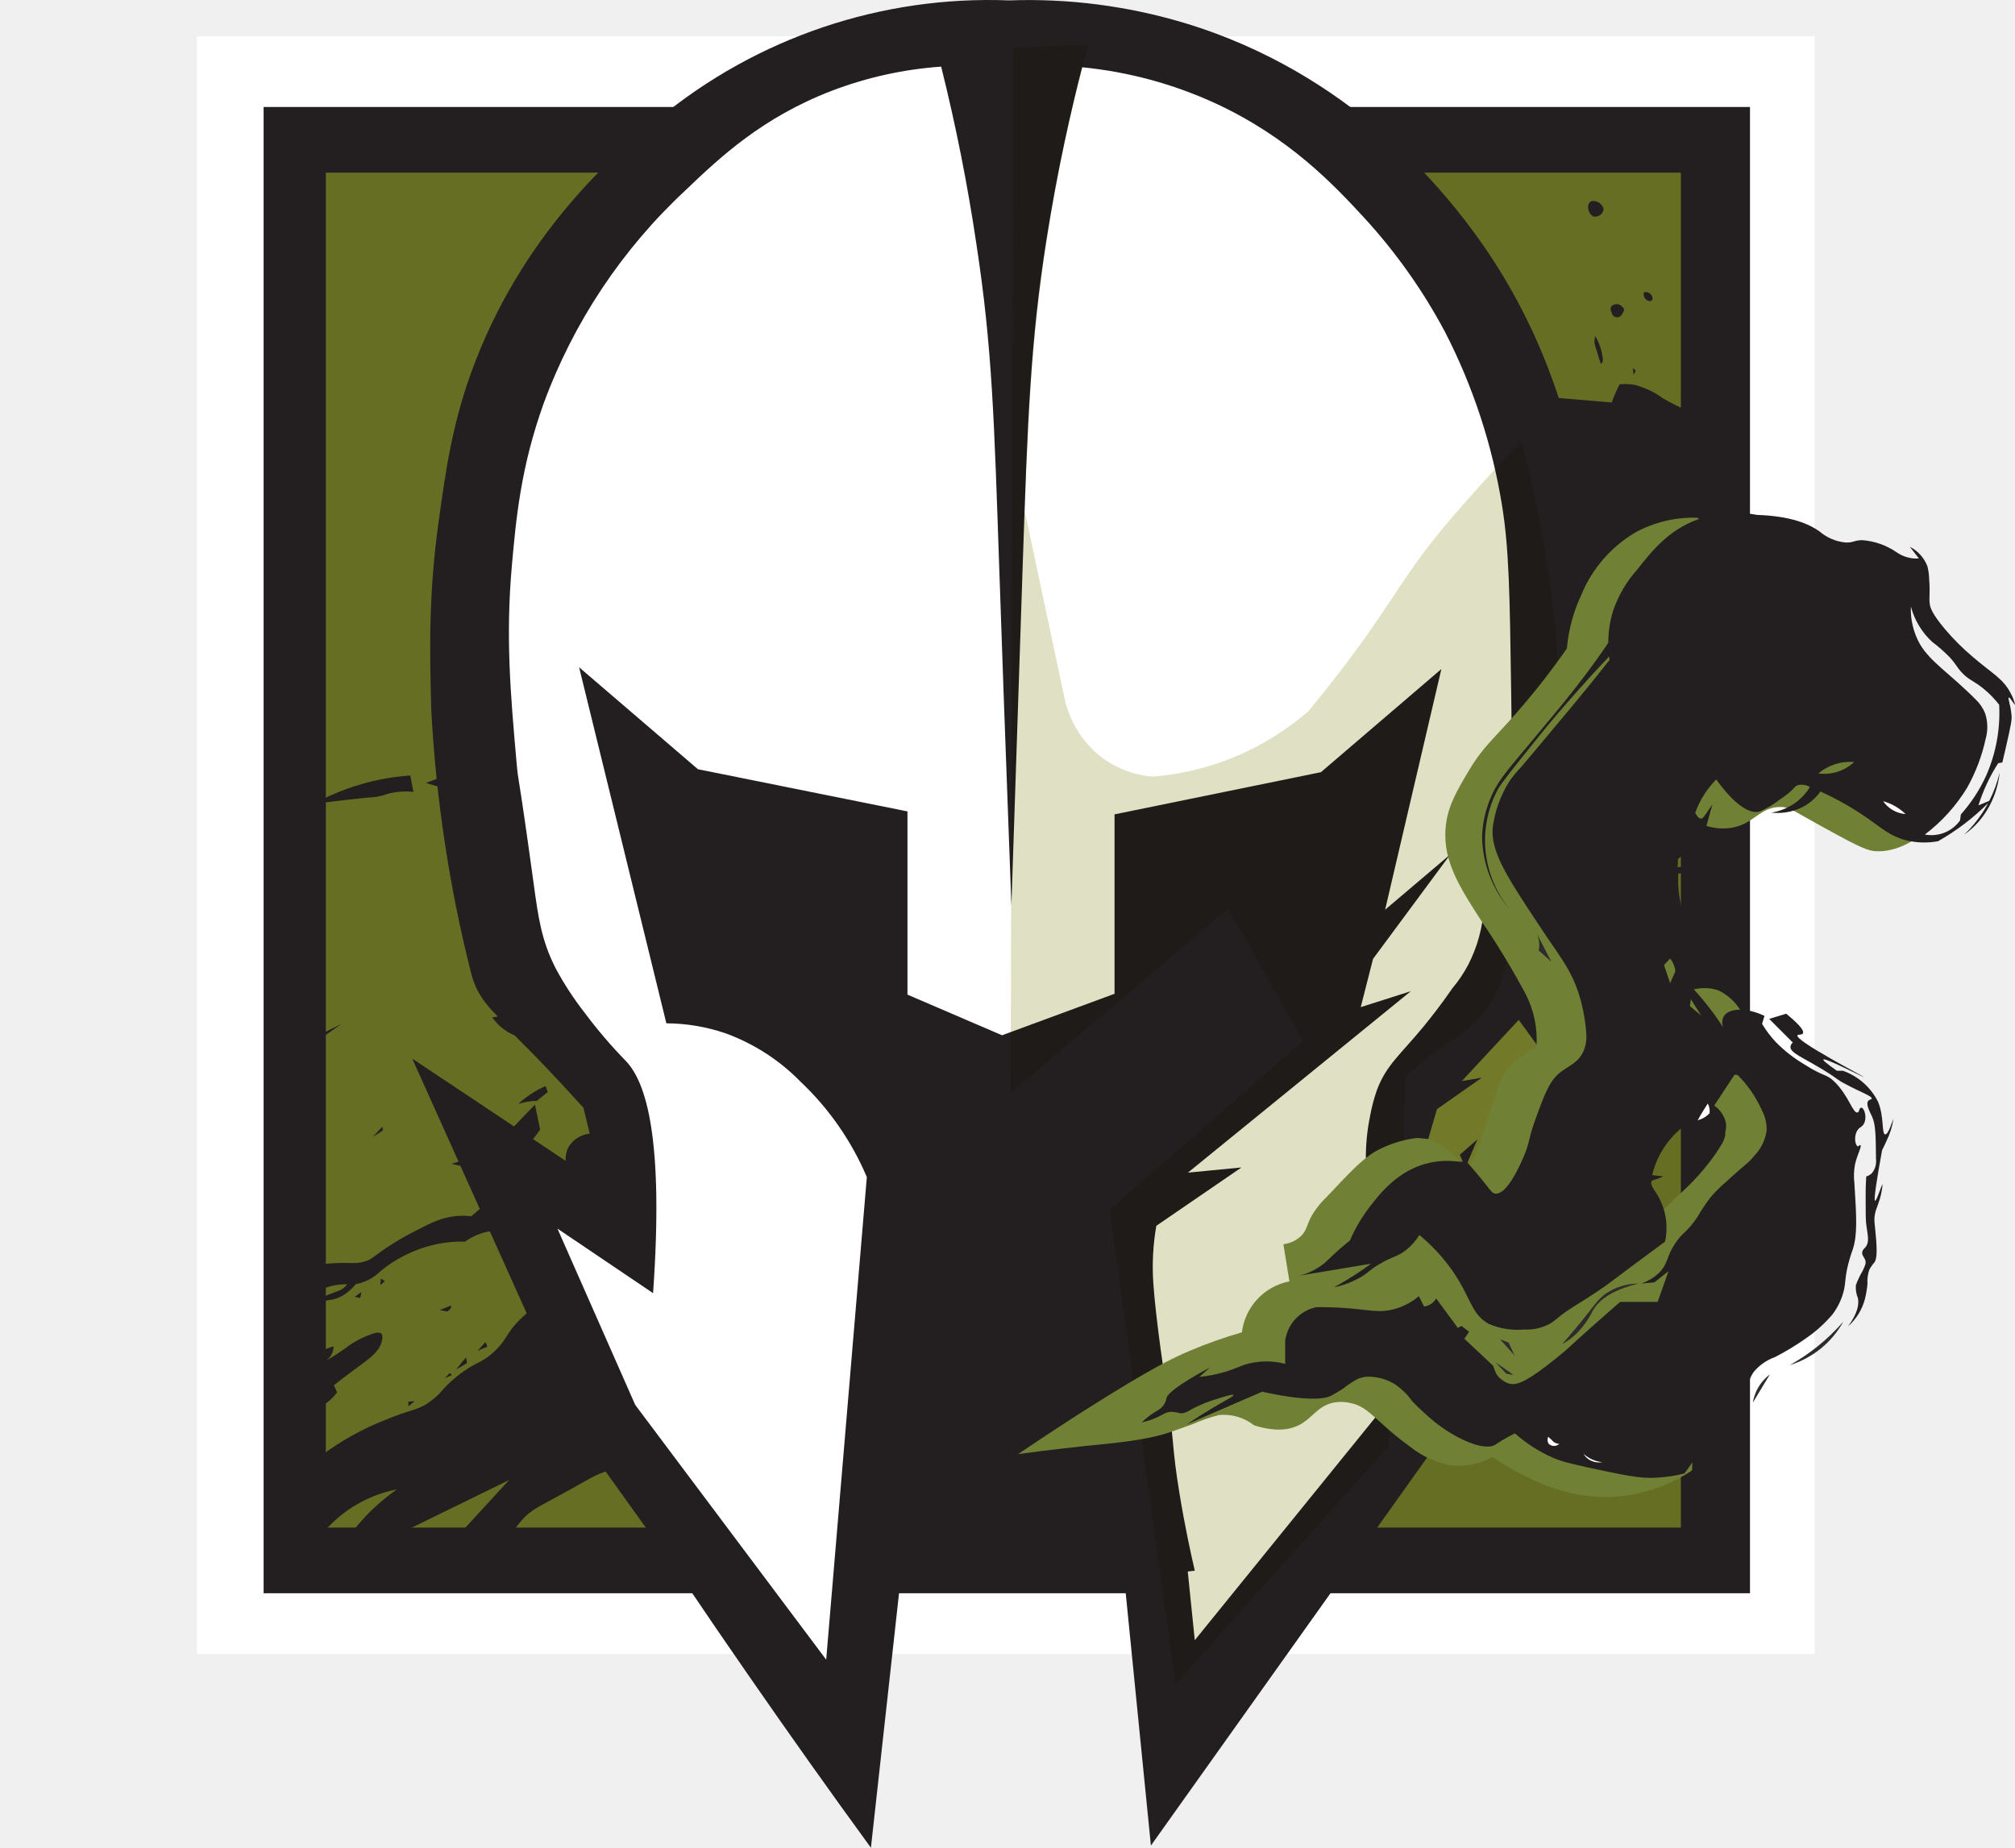
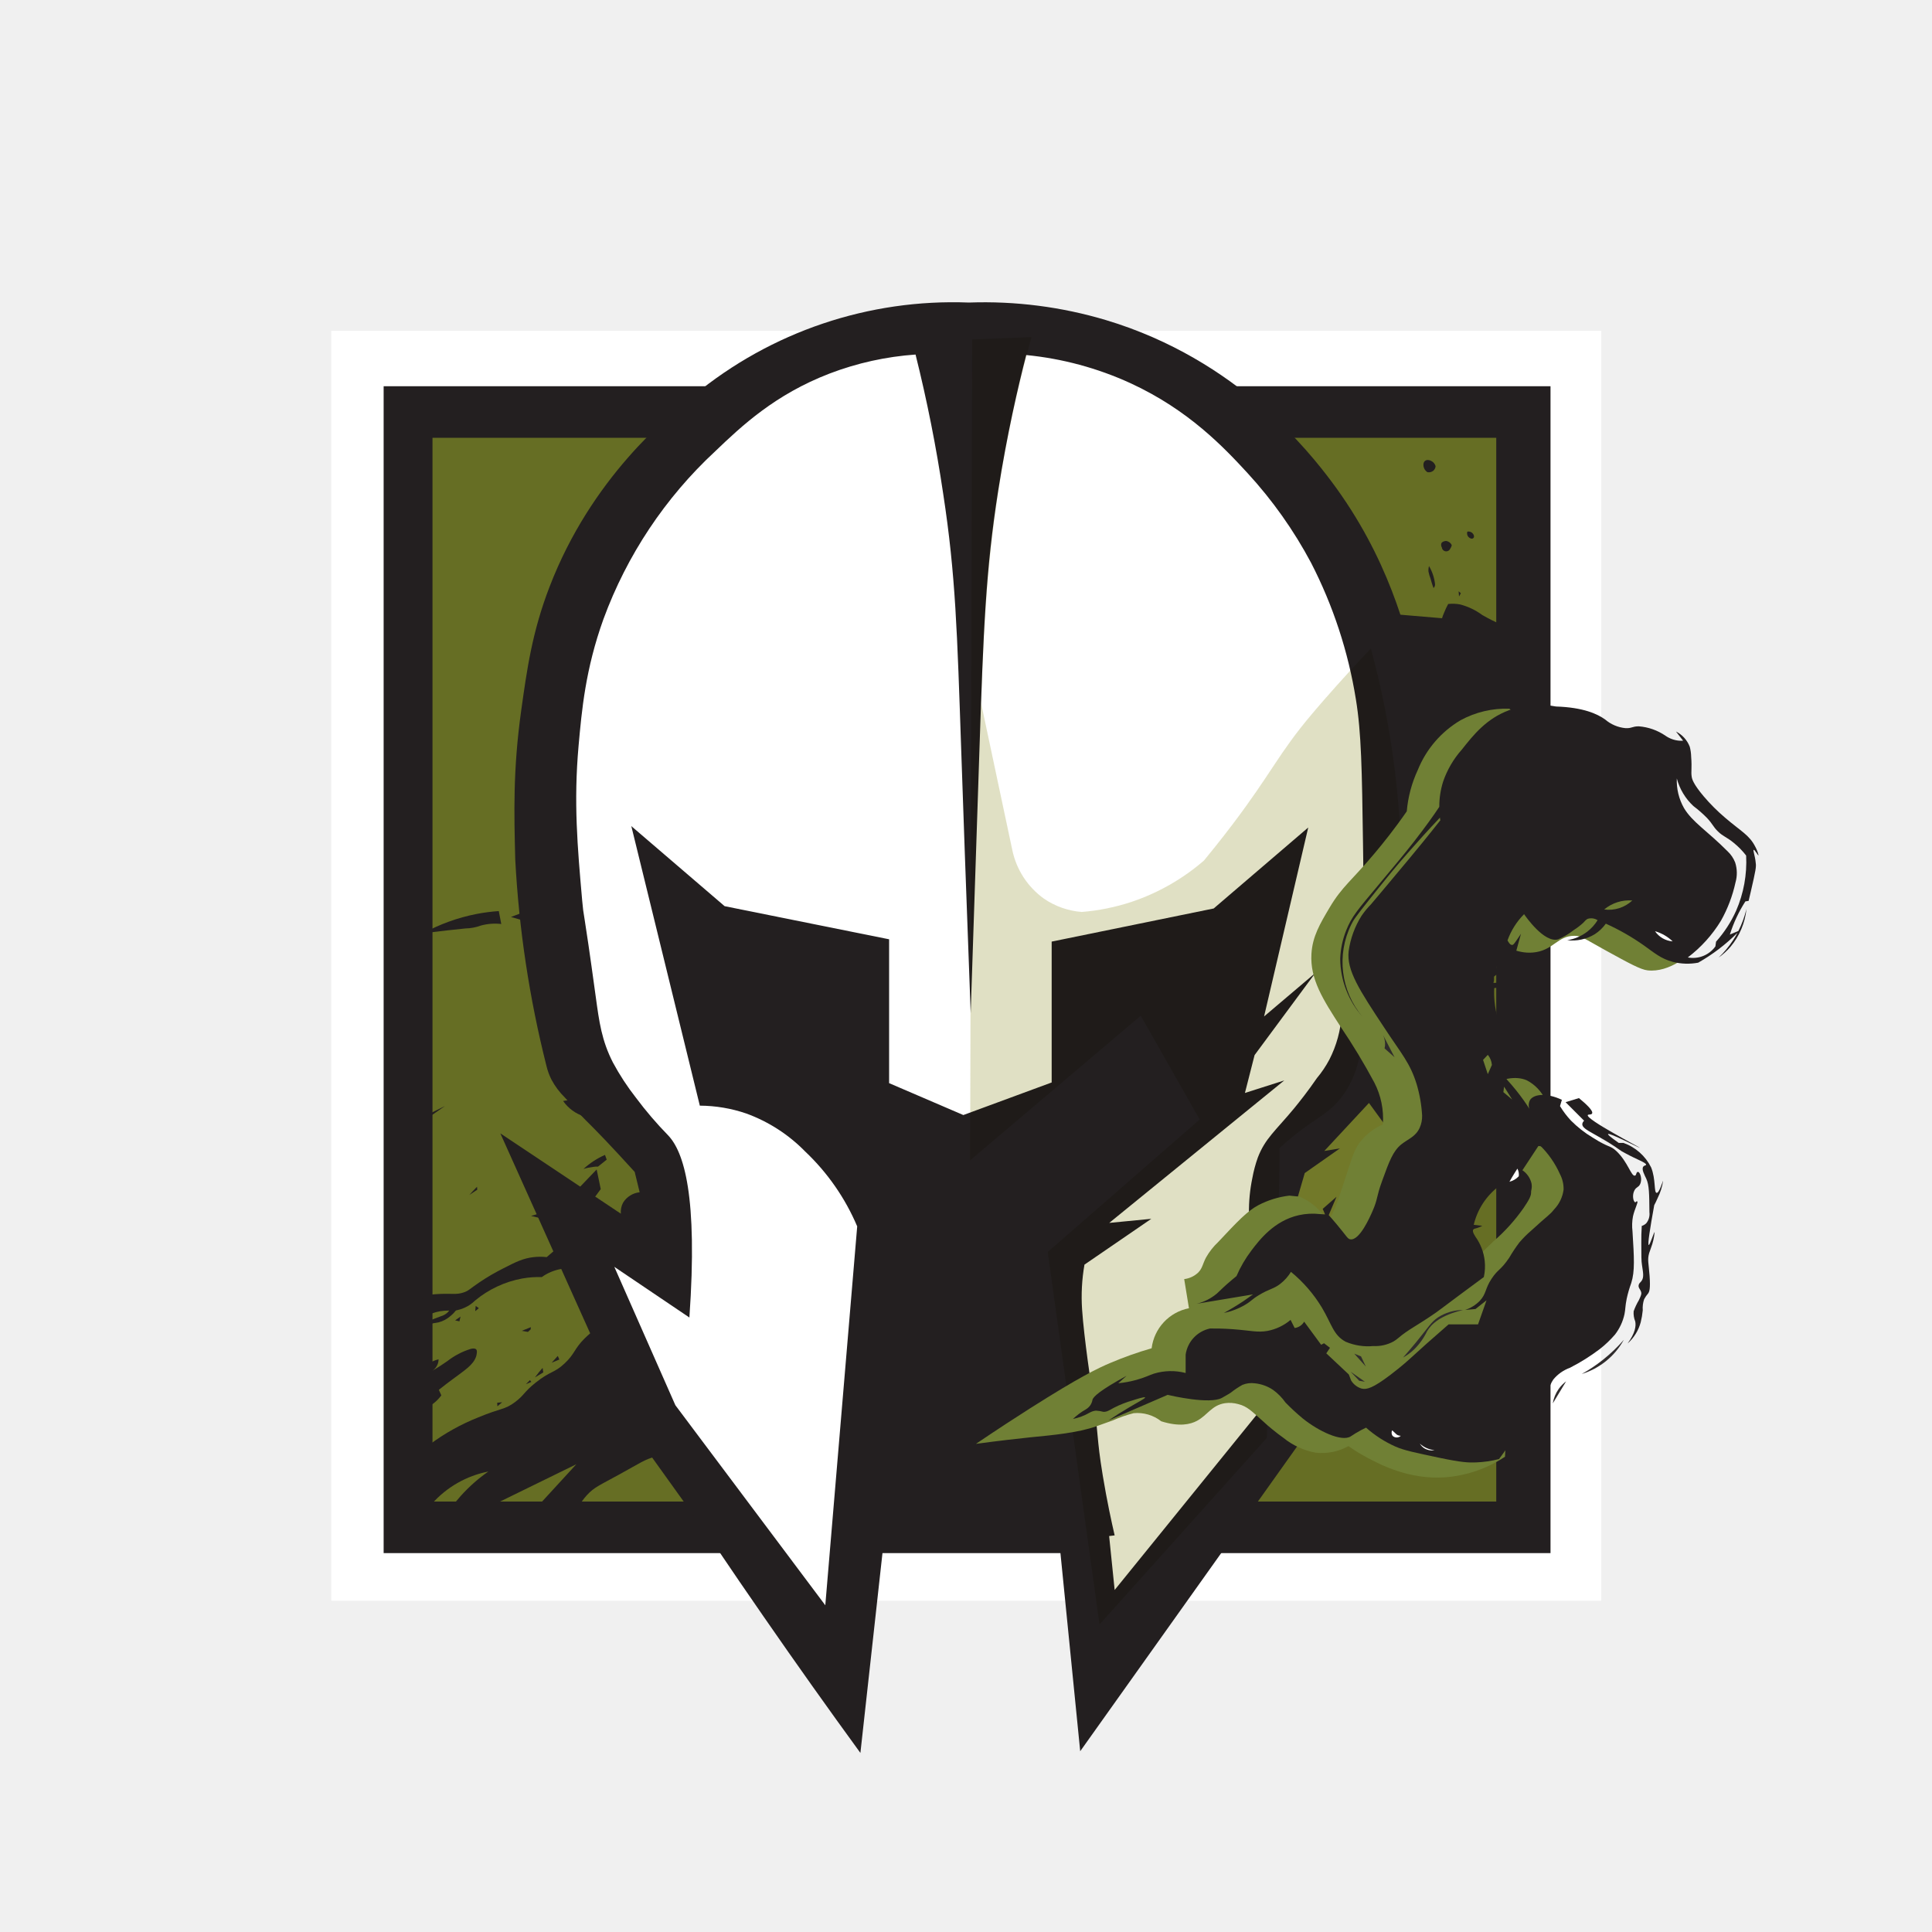
- <svg xmlns="http://www.w3.org/2000/svg" height="262.807" width="286.57" viewBox="0 0 286.57 262.807">
+ <svg xmlns="http://www.w3.org/2000/svg" viewBox="0 0 350 350">
  <g style="isolation:isolate">
-     <path fill="#fff" d="M28 5.167h230.08v230.08H28z" />
-     <path fill="#231f20" d="M37.49 15.217h211.39v211.39H37.49z" />
-     <path fill="#666e24" d="M46.34 24.557h192.71v192.71H46.34z" />
-     <path d="M58.8 112.637l-.45-2.34a33 33 0 0 0-4.06.53 33.57 33.57 0 0 0-9.63 3.48c3.38-.4 6-.71 7.62-.86a8.64 8.64 0 0 0 2.83-.53 9.81 9.81 0 0 1 3.69-.28zM62.69 111.977l-2.13-.61 1.84-.7zM45.89 146.967l2.7-1.35-3.11 2.17zM54.41 160.247c-.12.08-1.39 1.47-1.39 1.47l1.43-.94zM65.76 165.897l-.08-.82-1.48.45zM44.5 179.987a26.84 26.84 0 0 1 3.15-.33c2.27-.1 3 .16 4.26-.25 1-.31 1.11-.63 2.91-1.84a39.3 39.3 0 0 1 4.42-2.58c2.2-1.13 3.51-1.78 5.41-2a10.51 10.51 0 0 1 2.38 0l4.18-3.61 2.38 6a8.54 8.54 0 0 0-7.46 1.23 16.54 16.54 0 0 0-3.52.25 18.64 18.64 0 0 0-8.56 4 6.76 6.76 0 0 1-1.31 1 7 7 0 0 1-2.62.86 8.82 8.82 0 0 0-3.2.25 19.13 19.13 0 0 0-2.09.74s-.03-.82-.33-3.72z" fill="#231f20" />
-     <path d="M45.28 184.697c1.13-.46 2-.77 2.58-1a3 3 0 0 0 1.19-.66 2.76 2.76 0 0 0 .7-1.11l1 .49a6.06 6.06 0 0 1-1.19 1.27 5.26 5.26 0 0 1-2.09 1.11c-.73.18-1.15.08-1.52.45a1.45 1.45 0 0 0-.37.9zM51.42 183.757l-.98.69.78.17zM54.74 182.237l-.66.54.09-.95zM64.16 185.677l-.04.41-.49.45-1.11-.2zM69.32 191.537l-1.39.58 1.11-1.23zM64.9 194.777a21.12 21.12 0 0 1 1.39-1.72l.12.82zM64 195.267l.24.33-.98.41zM58.1 200.017l.86-.74-.9.09zM45.23 192.567a5.79 5.79 0 0 1 .53-.37 5.89 5.89 0 0 1 1.68-.7 2.48 2.48 0 0 1-1.15 2.09c1.17-.69 2.1-1.31 2.74-1.76a13.22 13.22 0 0 1 4.22-2.21c.28-.07.74-.16 1 .08s.08 1 0 1.27c-.52 1.57-2 2.45-4.42 4.26-.54.4-1.35 1-2.34 1.8l.45 1a7.16 7.16 0 0 1-2.46 2.13 6.75 6.75 0 0 1-.74.33z" fill="#231f20" />
-     <path d="M43.99 208.457c.44-.39 1.08-.94 1.88-1.56a38.55 38.55 0 0 1 8.77-4.88c4.23-1.76 4.76-1.34 6.68-2.79 1.68-1.26 1.55-1.79 3.73-3.52 2.69-2.14 3.3-1.67 5.2-3.44 1.9-1.77 1.72-2.63 3.65-4.55a15.82 15.82 0 0 1 4.22-3l11.47 23.88a17.46 17.46 0 0 0-2.87.53c-2 .54-2.64 1.09-6.39 3.15-3.75 2.06-4.69 2.39-6 3.81a12.14 12.14 0 0 0-1.64 2.29l-7.21-.33 6.92-7.54-15.41 7.54h-7c.44-.59.93-1.19 1.47-1.8a28.94 28.94 0 0 1 5-4.42 18.38 18.38 0 0 0-10.24 5.86l-3.73-.44zM76.82 160.667l-2.12 2.86-2.3-2.58 3.68-3.84zM73.69 157.017a14.26 14.26 0 0 1 3.9-2.55l.31.86-1.57 1.26c-.29 0-.59 0-.92.06a9.32 9.32 0 0 0-1.72.37zM71.51 144.477l-1.51.22a7.32 7.32 0 0 0 3.81 2.8zM226.15 28.737c.41-.33 1.09-.08 1.46.24a1.49 1.49 0 0 1 .45.74 1.23 1.23 0 0 1-.38.78 1.29 1.29 0 0 1-1.1.29 1.54 1.54 0 0 1-.69-1c-.02-.06-.15-.73.26-1.05zM229.99 43.247a1.35 1.35 0 0 1 1 .74 1.41 1.41 0 0 1-.27.64.79.79 0 0 1-1.52-.19.91.91 0 0 1-.08-.8c.25-.39.87-.39.87-.39zM233.81 41.557a1 1 0 0 0 .12.86 1 1 0 0 0 .68.42.44.44 0 0 0 .38-.23.45.45 0 0 0 0-.37 1 1 0 0 0-.36-.5 1.07 1.07 0 0 0-.82-.18zM226.87 47.787a2.68 2.68 0 0 0-.1 1 7.25 7.25 0 0 0 .37 1.27c.15.51.19.7.35 1.17.08.23.15.42.2.55a.89.89 0 0 0 .27-.7 8.16 8.16 0 0 0-1.09-3.28zM221.23 56.567l8 .68c.1-.33.22-.68.37-1a14.55 14.55 0 0 1 .74-1.58 7.26 7.26 0 0 1 2.17.08 11.82 11.82 0 0 1 4 1.91 29.27 29.27 0 0 0 3.73 1.84l.41 25.34-14.38 1zM232.64 52.717l-.41-.35.08.93z" fill="#231f20" />
-     <path d="M143.52.057a73.75 73.75 0 0 0-49.82 16.8c-4.76 3.78-18.58 15-26.14 34.66-3.17 8.22-4.11 15-5.16 22.53-1.49 10.69-1.28 18.58-1.07 26.87a194.76 194.76 0 0 0 5.66 37.45 11.4 11.4 0 0 0 .9 2.46 13.36 13.36 0 0 0 2.46 3.28c1.27 1.35 2.44 2.8 3.77 4.1 1.75 1.72 4.47 4.51 8.85 9.34l.9 3.69a4 4 0 0 0-3 1.88 3.6 3.6 0 0 0-.41 2l-21.83-14.55c11 24.53 19 42.26 20.73 46.13.3.68 1.23 2.8 2.62 5.57 1 2 1.88 3.63 2.46 4.67q4.14 5.75 8.28 11.55l4.8 6.74q4.36 6.47 8.89 13 8.72 12.6 17.45 24.58l4.75-43h30.81l4.26 42.69 45.31-63.67c4.84-13.68 27.62-80.27 15.65-131.42-1.78-7.62-5.1-21.15-15.49-35-3.77-5-16.87-22-40.8-29.17a77 77 0 0 0-24.83-3.18z" fill="#231f20" />
-     <path d="M133.85 9.477a54.22 54.22 0 0 0-15.57 3.44c-9.84 3.78-15.89 9.45-20.73 14.09a78.23 78.23 0 0 0-20.24 30.4c-3.27 9.09-3.93 16.53-4.51 23-.9 10.16-.21 18.15.66 28 .3 3.39.1.2 2.46 17.45.62 4.5 1.06 7.87 3.11 11.88a44.7 44.7 0 0 0 4.18 6.39 67.44 67.44 0 0 0 5.82 6.8c2.85 3 5.4 10.93 3.85 33l-13.6-9.18 11.06 25.07 27.16 36.24 5.78-68.64a40.37 40.37 0 0 0-9.42-13.56 28.62 28.62 0 0 0-10.65-6.88 26.34 26.34 0 0 0-8.44-1.43l-12.41-50.64 16.9 14.5 29.8 6v26.06l13.45 5.78 16-5.9v-25.52l29.35-6 17.13-14.67-8 34.23 9.28-7.87-11 14.87-1.75 6.86 7.13-2.27-31.71 25.81 7.62-.74-12.11 8.3a33.9 33.9 0 0 0-.43 8.11c.34 5.14 1.73 14.27 1.84 15 1.23 8.06.72 7.91 1.91 15.12.77 4.65 1.59 8.4 2.15 10.82l-1 .12 1 9.77 27.59-34.04-3.26-34.23a29.43 29.43 0 0 1 .61-6.33 23.66 23.66 0 0 1 1-3.75c1.33-3.46 3.2-4.83 6.58-8.91 1-1.23 2.48-3.08 4.12-5.47a19 19 0 0 0 2.27-3.38 20.57 20.57 0 0 0 2.21-8.11c.9-9.75 3.13-10.67 3.81-21.69.16-2.51.13-4.82.06-9.34-.19-13.33-.29-20-1.29-26.12a82.67 82.67 0 0 0-8.11-24.7 78.61 78.61 0 0 0-11.52-16.27c-4.24-4.6-10.63-11.41-21.2-16.28a59.14 59.14 0 0 0-18.89-5.1c-1.5 5.83-3.46 14.28-5.08 24.58-2.27 14.45-2.67 25.31-3.38 46.46-.84 25.05-1.38 41.4-1.6 48.18-.84-22.32-1.41-38.64-1.72-47.75-.73-21.26-1-31.6-3.26-46.33a262.699 262.699 0 0 0-5.01-25.23z" fill="#fff" />
-     <path style="mix-blend-mode:multiply" d="M144.11 6.737l10.75-.41c-2 7.11-3.4 13.44-4.42 18.72a241.51 241.51 0 0 0-3.15 21.51c-.64 6.37-.93 11.77-1.15 16-.22 4.23-.34 7.54-.41 10.08l5.65 26.61a14.47 14.47 0 0 0 5.69 8.77 14 14 0 0 0 6.88 2.44 38.36 38.36 0 0 0 9-1.82 38.83 38.83 0 0 0 13.15-7.5c1.07-1.3 2.92-3.57 5.12-6.47 7.22-9.53 8.35-12.86 14.38-20 .92-1.1 3.41-4 6.64-7.54 1.67-1.83 3.09-3.33 4.1-4.38a158.85 158.85 0 0 1 5.43 35.7l-7.39 37.26a17.13 17.13 0 0 1-1.88 6 16.58 16.58 0 0 1-1.76 2.66c-1.75 2.15-3.41 3-5.65 4.59a50 50 0 0 0-5.31 4.28q0 6.27-.23 12.72c-.33 11.35-1 22.28-1.93 32.77l-.12 7-30.32 33.8-9.38-67.47 27.53-24-10.68-18.81-30.91 26.2z" opacity=".25" fill="#848414" />
-     <path d="M215.99 145.057l4.55 6.25-14 24-3.55-12.86 1.37-4.69 6.37-4.47-2.83.47z" fill="#727929" />
-     <path d="M144.79 206.817c4-2.7 7.35-4.88 9.83-6.45 9-5.71 12.26-7.26 14.56-8.23a65.19 65.19 0 0 1 7.44-2.64 8.44 8.44 0 0 1 6.76-7.25l-.86-5.28a4.43 4.43 0 0 0 2.58-1.23c.72-.76.75-1.47 1.35-2.64a11.79 11.79 0 0 1 2.21-2.83c3.52-3.75 5.28-5.63 7.31-6.7a16.23 16.23 0 0 1 5.59-1.72l1.84.18a10.44 10.44 0 0 1 3.26 2.15c1.19 1.16 1.28 1.84 1.78 1.84.86 0 1.52-1.95 3.93-9.34.75-2.29 1.13-3.47 2.21-4.79a10.72 10.72 0 0 1 3.93-2.95 14.22 14.22 0 0 0-1.54-7.56 112.77 112.77 0 0 0-6.12-10.13c-3.19-4.94-5.56-8.61-5.28-13.21.19-3.14 1.53-5.41 3.32-8.42 2.25-3.79 4-4.86 8.11-9.77 1.52-1.8 3.58-4.36 5.84-7.62a22.3 22.3 0 0 1 2-7.5 18.5 18.5 0 0 1 7.74-9 17.24 17.24 0 0 1 8.85-2.09c31.34 27.42 36.56 38.22 34.13 42.61-1.1 1.95-5.17 5.23-9.09 4.79-1.28-.14-3.35-1.28-7.5-3.56-4.15-2.28-4.47-2.7-5.78-2.7-2.93 0-3.7 2.4-6.88 2.95-3.18.55-5.77-1.15-6.88-1.84-7.45-4.67-7-17.34-7.87-17.33-.87.01-1.59 10.54-2.09 53.09 4.12-8.76 11.13-12.42 15.12-10.69a7.62 7.62 0 0 1 3.93 8.23c-1.38 5-9.21 4-13 9.59-1.76 2.59-2.92 7-.49 14.75l3.56-3.44a32.89 32.89 0 0 0 5.41-6c1-1.5 1.47-2.26 1.35-3.13-.25-1.86-2.53-2.53-2.58-4.42a3.06 3.06 0 0 1 .68-1.88 4.43 4.43 0 0 1 3.31-1.8c3 .2 4.54 5.58 4.85 6.64 2.11 7.15-.85 14.05-3.44 19.91a59.81 59.81 0 0 1-6.45 11.12l-1.09 18.62a22.67 22.67 0 0 1-10.86 3.73c-6.53.44-11.63-2.26-14.09-3.56a31.06 31.06 0 0 1-3.4-2.09 10 10 0 0 1-5.94 1.19 13 13 0 0 1-5.86-2.7 39.15 39.15 0 0 1-3.81-3.11c-1.88-1.66-2.72-2.6-4.38-3a5.87 5.87 0 0 0-2.38-.16c-2.41.36-3.18 2.19-5.08 3.2-1.19.63-3.17 1.12-6.47.08a7 7 0 0 0-5-1.47 23.82 23.82 0 0 0-3.77 1.31l-3 1.07c-3.34 1.17-7.67 1.58-12 2-2.19.23-5.6.61-9.8 1.18z" fill="#708035" />
-     <path fill="#2f2b2c" d="M215.42 192.807l-.87-1.84-1.22-.49zM212.67 193.747l1.56 1.64 1.02.17zM226.52 186.417c.76-1.31 2.43-2.89 6.51-3.85a8.37 8.37 0 0 0-4.55 1.35c-1.25.85-1.69 1.73-3.93 4.47-1 1.2-1.82 2.16-2.38 2.79a10.11 10.11 0 0 0 2-1.47 11.83 11.83 0 0 0 2.35-3.29zM220.62 136.767l-2.07-4a3.77 3.77 0 0 1 .35 1.92 3.49 3.49 0 0 1-.08.49zM218.54 132.797a5.13 5.13 0 0 0-.3-.58zM214.92 129.587l.37.42zM214.85 129.497l.07.09z" />
-     <path d="M268.1 161.347c-.51-.06-.12-2.48-1-4.63a8.93 8.93 0 0 0-5-4.42h-.86c-1.55-1.09-2-1.5-1.93-1.6.19-.32 5.74 2.56 5.78 2.5.04-.06-9.8-5.16-9.46-5.94.08-.18.63 0 .78-.29.27-.49-1.12-1.75-2.38-2.79l-2.42.74 3.36 3.36a.92.92 0 0 0-.33.57c-.09.91 1.73 1.52 4.79 3.4 2.06 1.26 1.74 1.29 3.15 2 1.82 1 3.7 1.65 3.61 2 0 .15-.31.1-.49.33-.39.48.21 1.51.53 2.21.53 1.14.54 2.78.57 6.06a2.67 2.67 0 0 1-.57 2 2 2 0 0 1-.82.49 40.82 40.82 0 0 0-.08 3.07c0 2.23 0 3.34.12 4 .17 1.27.44 2.25-.12 2.95-.2.24-.44.39-.49.74-.08.53.42.77.49 1.39 0 .21 0 .38-.45 1.31a11.26 11.26 0 0 0-.94 2 4 4 0 0 0 .29 1.84c.17.83 0 2.11-1.39 4a7.87 7.87 0 0 0 2.38-3.85 14.7 14.7 0 0 0 .37-2.17 5.1 5.1 0 0 1 .25-2 5.52 5.52 0 0 1 .74-1.07c.2-.31.42-.8.25-3.15-.17-2.35-.43-2.9-.08-4.14.1-.34.11-.26.33-.94a10.65 10.65 0 0 0 .66-2.87c-.13 0-.85 2.39-1.07 2.34-.22-.05.22-2.93 1-7.21.16-.3.38-.74.61-1.27a10.52 10.52 0 0 0 1-3.15c-.1.09-.7 2.25-1.18 2.19z" fill="#231f20" />
-     <path d="M258.39 191.577a28.57 28.57 0 0 1-3.85 2.58 13.08 13.08 0 0 0 7.62-6.19 28.57 28.57 0 0 1-3.77 3.61zM250.36 196.867a6.32 6.32 0 0 0-1.07 2.62l2.42-4a6.26 6.26 0 0 0-1.35 1.38z" fill="#2f2b2c" />
-     <path d="M285.99 98.667c-1.09-2.16-2.54-2.76-5.51-5.31a33.63 33.63 0 0 1-3.85-3.85c-1.9-2.25-2.1-3.12-2.17-3.52-.16-1 .07-1.44-.1-3.67a7.86 7.86 0 0 0-.25-1.78 5.18 5.18 0 0 0-2.5-2.77l1.29 1.66a4.22 4.22 0 0 1-.74 0 5.07 5.07 0 0 1-2.46-.9 9.9 9.9 0 0 0-4.83-1.7c-1.21 0-1.26.39-2.42.33a6.62 6.62 0 0 1-3.69-1.58c-1.41-1-3.94-2.18-8.87-2.34a16.12 16.12 0 0 0-8.54.68c-4.09 1.52-6.4 4.43-8.54 7.13a17.07 17.07 0 0 0-3.38 5.78 15 15 0 0 0-.7 4.59c-1 1.52-2.57 3.71-4.57 6.28-1.77 2.27-3.63 4.5-6.31 7.7-3.92 4.68-5 5.9-6 8.44a15.41 15.41 0 0 0-1.07 5.12 16.07 16.07 0 0 0 4.06 10.51 15.36 15.36 0 0 1-2.05-16.74c.36-.75.69-1.29 3.56-4.88 3-3.74 4.5-5.62 7-8.44 1.45-1.66 3.3-3.72 5.51-6.05 0 .17 0 .33.07.48-2.26 2.87-4.15 5.17-5.49 6.78-4.46 5.36-6.69 8-7.07 8.44a15.14 15.14 0 0 0-1.72 2.09 16.21 16.21 0 0 0-2.34 6.41c-.39 3.47 1.91 7 6.51 13.95 3 4.58 4.62 6.28 5.8 10.12a24.49 24.49 0 0 1 1 5.72 5.09 5.09 0 0 1-.45 2.23c-.75 1.61-2 1.94-3.34 3-1.49 1.23-2.15 3-3.46 6.62-1.08 2.94-.73 3.17-1.74 5.47-.5 1.14-2.34 5.32-4 5.1-.53-.07-.65-.55-2.52-2.77-.59-.71-1.09-1.27-1.41-1.62l1.41-3.32-2.5 2.19.43 1-.94-.06a11.64 11.64 0 0 0-3.81.2c-4.48 1-7.16 4.51-8.6 6.41a22.13 22.13 0 0 0-2.7 4.63c-.4.32-1 .82-1.72 1.45-1 .89-1.37 1.31-1.82 1.7a9 9 0 0 1-3.67 1.86l10.21-1.7q-.85.62-1.78 1.25c-1.21.8-2.38 1.5-3.5 2.11a12.43 12.43 0 0 0 3.89-1.5c1.13-.67 1.11-.92 2.44-1.72 1.93-1.18 2.63-1.07 3.91-2.07a8.11 8.11 0 0 0 1.91-2.15 25.17 25.17 0 0 1 5.59 6.45c1.82 3.05 2.07 5 4.32 6.21a10.36 10.36 0 0 0 5 .78 6.92 6.92 0 0 0 3.65-.82 5.79 5.79 0 0 0 .88-.63c1.87-1.6 3.31-2.17 6.82-4.61.83-.58.42-.32 4.38-3.26l4.3-3.18a9.12 9.12 0 0 0 .16-2.93 9.31 9.31 0 0 0-1.68-4.38c-.51-.78-.51-1.12-.39-1.29.12-.17.28-.15.72-.29a5.73 5.73 0 0 0 .92-.39l-1.56-.18a12.31 12.31 0 0 1 4.57-7l.08 7.78a19.63 19.63 0 0 0 3.81-3.77c1.35-1.76 2.3-3 2-4.55a4 4 0 0 0-1.64-2.35l3.05-4.63a16.81 16.81 0 0 1 3.75 5.33 5.76 5.76 0 0 1 .66 2.81 6.39 6.39 0 0 1-1.74 3.61c-.83 1.05-1.07 1-4.12 3.81a19.89 19.89 0 0 0-2.15 2.15 27.81 27.81 0 0 0-1.84 2.77c-1.59 2.35-2 2-3.2 3.81-1.2 1.81-.93 2.71-2.13 4a6.73 6.73 0 0 1-2.65 1.65l1.87-.17 2-1.58-1.54 4.36h-5.33c-3 2.6-5.37 4.72-7 6.22 0 0-1.31 1.23-3.53 2.92-3.2 2.43-4.32 2.72-5.25 2.49a3.38 3.38 0 0 1-1.87-1.44l-.43-1.11-4.08-3.83.67-1-1.08-.83-.52.28-3.08-4.19a2.31 2.31 0 0 1-1.72 1.15l-.74-1.47a9.1 9.1 0 0 1-4.2 2c-1.82.32-3-.07-6.21-.31-1.79-.13-3.26-.14-4.18-.13a5.65 5.65 0 0 0-4.42 4.74v3.32a10.56 10.56 0 0 0-5.72.11c-.91.3-1.64.71-3.2 1.14a19.66 19.66 0 0 1-3.29.61l1.51-1.35c-4.7 2.56-6.05 3.77-6.18 4.36a2.5 2.5 0 0 1-.41 1 2.58 2.58 0 0 1-.79.72 12.19 12.19 0 0 0-2.34 1.74 10.07 10.07 0 0 0 3-1.13 2.82 2.82 0 0 1 1.17-.38 6.84 6.84 0 0 1 1.38.22c.65 0 1-.27 1.87-.74a18.71 18.71 0 0 1 3.44-1.35c.49-.16 2.14-.7 2.21-.52.07.18-1.2.79-3 1.87a71.03 71.03 0 0 0-3.63 2.3l10.72-4.64c.8.19 7.63 1.75 9.83.55.94-.51 1.57-.92 1.57-.92a16.14 16.14 0 0 1 2.15-1.44 4.4 4.4 0 0 1 2.27-.28 7.21 7.21 0 0 1 3.26 1.18 9.69 9.69 0 0 1 2.27 2.3 40.27 40.27 0 0 0 3.13 2.89c2.81 2.27 7 4.28 8.66 3.26a21.22 21.22 0 0 1 1.94-1.17c.37-.2.67-.34.86-.43a20.77 20.77 0 0 0 5.35 3.44c1.57.69 3.66 1.12 7.84 2 4.18.88 5.38.91 6.73.86a19.64 19.64 0 0 0 4.18-.61l9-12.41a5.18 5.18 0 0 1 .83-2 6.94 6.94 0 0 1 3-2.12 36.52 36.52 0 0 0 5.44-3.41 19.86 19.86 0 0 0 2.73-2.61 9.26 9.26 0 0 0 1.72-3.69c.19-.94.12-1.43.4-2.8a21.31 21.31 0 0 1 .83-2.86c.67-2.12.52-4.54.22-9.37a8.78 8.78 0 0 1 .09-2.7c.29-1.32 1-2.6.77-2.7-.23-.1-.21.19-.37.15-.34-.08-.61-1.3-.12-2.18.33-.61.73-.51 1-1.08.47-.92 0-2.23-.37-2.24-.37-.01-.24.59-.55.68-.68.18-1.29-2.51-3.38-4.46-1.16-1.08-1.24-.5-4.27-2.43a19.9 19.9 0 0 1-3.93-3.07 15.42 15.42 0 0 1-2-2.64l.34-1.14c-2.68-1.26-5-1.08-5.75 0a2 2 0 0 0-.15 1.63c-.22-.36-.55-.89-1-1.51a39.46 39.46 0 0 0-3-3.72c-1-1.18-1.66-3.4-.49-8a17.56 17.56 0 0 1-1.81-6.21 17.12 17.12 0 0 1-.06-2.43l2.21-.25q.28.38.43.34.15-.04.15-1.26l-2.92.25.09-.52a5 5 0 0 1 0-.62l.08-.08a3.47 3.47 0 0 1 2.27-.86 6.44 6.44 0 0 0-1-.45 6.29 6.29 0 0 0-.93-.23 3.75 3.75 0 0 1 1.2-1.7 4 4 0 0 1 2.27-.83l1-3.63-.37.55c-.82 1.23-1 1.46-1.19 1.47-.19.01-.44 0-.88-.82a12.89 12.89 0 0 1 3-4.75c.31.45 3.64 5.24 6.15 4.57a12.43 12.43 0 0 0 2.89-1.72 11.7 11.7 0 0 0 1.64-1.25c.38-.38.52-.61.86-.76a2.16 2.16 0 0 1 1.78.25 7.86 7.86 0 0 1-1.86 2.07 8 8 0 0 1-3.65 1.56 7.87 7.87 0 0 0 5-1.09 7.47 7.47 0 0 0 2-1.91 41.56 41.56 0 0 1 6.88 3.93c1.85 1.31 3.11 2.44 5.28 3a10.69 10.69 0 0 0 4.57.14 33.28 33.28 0 0 0 7.12-5.42c-.23.44-.49.89-.79 1.34a17.79 17.79 0 0 1-2.62 3.15 11.76 11.76 0 0 0 2.13-1.93 12.65 12.65 0 0 0 2.91-6.88 18 18 0 0 1-1.47 4l-1.54.64a25.07 25.07 0 0 1 2.81-6l.59-.1.39-1.66c.91-3.94 1-4.51.9-5.18-.11-1.32-.55-2.33-.37-2.4.18-.07.79 1.09.88 1a5.83 5.83 0 0 0-.58-1.54zm-3.49 11.58a21.93 21.93 0 0 1-3.63 5.59l-.12.86a5 5 0 0 1-5 2 24.07 24.07 0 0 0 6-6.64 25 25 0 0 0 2.64-6.94 6.24 6.24 0 0 0-.06-3.63 5.52 5.52 0 0 0-1.35-2c-3.73-3.75-6.42-5.31-7.93-7.87a10.06 10.06 0 0 1-1.29-5.35 10.51 10.51 0 0 0 3 5 22 22 0 0 1 2.46 2.15c1.13 1.21 1.05 1.53 2 2.46.95.93 1.58 1 2.89 2.09a13.7 13.7 0 0 1 2.21 2.27 22.22 22.22 0 0 1-1.82 10.01z" fill="#231f20" />
-     <path d="M258.6 110.007a7.1 7.1 0 0 1 5.1-1.63 6.23 6.23 0 0 1-5.1 1.63z" fill="#708035" />
-     <path d="M267.81 113.947a4.27 4.27 0 0 0 3.2 1.84 7.6 7.6 0 0 0-3.2-1.84z" fill="#fff" />
-     <path d="M237.52 136.337a3.26 3.26 0 0 1 .74 1.84l-.74 1.66-.86-2.58zM240.34 143.097l.13-.99 1.47 2.34z" fill="#708035" />
-     <path d="M241.42 159.367q.46-.83 1-1.69l.46-.72a2.32 2.32 0 0 1 .25 1.38 3.48 3.48 0 0 1-1.71 1zM220.19 204.357a1 1 0 0 0 .07 1 1.08 1.08 0 0 0 1.5 0 1.4 1.4 0 0 1-.77-.25 5.74 5.74 0 0 1-.44-.42zM225.21 206.777a2.49 2.49 0 0 0 .76.81 2.65 2.65 0 0 0 1.9.37 4.55 4.55 0 0 1-2.66-1.18z" fill="#fff" />
+     <path fill="#fff" d="M60.01 59.92h230.08V290H60.01z" />
+     <path fill="#231f20" d="M69.5 69.97h211.39v211.39H69.5z" />
+     <path fill="#666e24" d="M78.35 79.31h192.71v192.71H78.35z" />
+     <path d="M90.81 167.39l-.45-2.34a33 33 0 0 0-4.06.53 33.57 33.57 0 0 0-9.63 3.48c3.38-.4 6-.71 7.62-.86a8.64 8.64 0 0 0 2.83-.53 9.81 9.81 0 0 1 3.69-.28zm1.76-1.27l1.84-.7.29 1.31-2.13-.61zM80.6 200.37l-3.11 2.17.41-.82 2.7-1.35zM86.42 215c-.12.08-1.39 1.47-1.39 1.47l1.43-.94zm11.27 4.83l-1.48.45 1.56.37-.08-.82zm-21.18 14.91a26.84 26.84 0 0 1 3.15-.33c2.27-.1 3 .16 4.26-.25 1-.31 1.11-.63 2.91-1.84a39.3 39.3 0 0 1 4.42-2.58c2.2-1.13 3.51-1.78 5.41-2a10.51 10.51 0 0 1 2.38 0l4.18-3.61 2.38 6a8.54 8.54 0 0 0-7.46 1.23 16.54 16.54 0 0 0-3.52.25 18.64 18.64 0 0 0-8.56 4 6.76 6.76 0 0 1-1.31 1 7 7 0 0 1-2.62.86 8.82 8.82 0 0 0-3.2.25 19.13 19.13 0 0 0-2.09.74s-.03-.82-.33-3.72z" fill="#231f20" />
+     <path d="M77.29 239.45c1.13-.46 2-.77 2.58-1a3 3 0 0 0 1.19-.66 2.76 2.76 0 0 0 .7-1.11l1 .49a6.06 6.06 0 0 1-1.19 1.27 5.26 5.26 0 0 1-2.09 1.11c-.73.18-1.15.08-1.52.45a1.45 1.45 0 0 0-.37.9zm5.16-.25l.78.17.2-.86-.98.69zm3.64-1.67l.09-.95.57.41-.66.54zm8.44 3.56l1.64-.66-.04.41-.49.45-1.11-.2zm5.41 5.78l1.11-1.23.28.65-1.39.58zm-3.03 2.66a21.12 21.12 0 0 1 1.39-1.72l.12.82zm-.66.82l-.98.41.74-.74.24.33zm-5.28 3.68l-.9.09.04.65.86-.74zm-13.73-6.71a5.79 5.79 0 0 1 .53-.37 5.89 5.89 0 0 1 1.68-.7 2.48 2.48 0 0 1-1.15 2.09c1.17-.69 2.1-1.31 2.74-1.76a13.22 13.22 0 0 1 4.22-2.21c.28-.07.74-.16 1 .08s.08 1 0 1.27c-.52 1.57-2 2.45-4.42 4.26-.54.4-1.35 1-2.34 1.8l.45 1a7.16 7.16 0 0 1-2.46 2.13 6.75 6.75 0 0 1-.74.33z" fill="#231f20" />
+     <path d="M76 263.21c.44-.39 1.08-.94 1.88-1.56a38.55 38.55 0 0 1 8.77-4.88c4.23-1.76 4.76-1.34 6.68-2.79 1.68-1.26 1.55-1.79 3.73-3.52 2.69-2.14 3.3-1.67 5.2-3.44s1.72-2.63 3.65-4.55a15.82 15.82 0 0 1 4.22-3l11.47 23.88a17.46 17.46 0 0 0-2.87.53c-2 .54-2.64 1.09-6.39 3.15s-4.69 2.39-6 3.81a12.14 12.14 0 0 0-1.64 2.29l-7.21-.33 6.92-7.54L89 272.8h-7c.44-.59.93-1.19 1.47-1.8a28.94 28.94 0 0 1 5-4.42 18.38 18.38 0 0 0-10.24 5.86L74.5 272zm32.09-51.35l.74 3.56-2.12 2.86-2.3-2.58 3.68-3.84zm-2.39-.09a14.26 14.26 0 0 1 3.9-2.55l.31.86-1.57 1.26c-.29 0-.59 0-.92.06a9.32 9.32 0 0 0-1.72.37zm-2.18-12.54l-1.51.22a7.32 7.32 0 0 0 3.81 2.8zM258.16 83.49c.41-.33 1.09-.08 1.46.24a1.49 1.49 0 0 1 .45.74 1.23 1.23 0 0 1-.38.78 1.29 1.29 0 0 1-1.1.29 1.54 1.54 0 0 1-.69-1c-.02-.06-.15-.73.26-1.05zM262 98a1.35 1.35 0 0 1 1 .74 1.41 1.41 0 0 1-.27.64.79.79 0 0 1-1.52-.19.91.91 0 0 1-.08-.8c.25-.39.87-.39.87-.39zm3.82-1.69a1 1 0 0 0 .12.86 1 1 0 0 0 .68.42.44.44 0 0 0 .38-.23.45.45 0 0 0 0-.37 1 1 0 0 0-.36-.5 1.07 1.07 0 0 0-.82-.18zm-6.94 6.23a2.68 2.68 0 0 0-.1 1 7.25 7.25 0 0 0 .37 1.27c.15.51.19.7.35 1.17.08.23.15.42.2.55a.89.89 0 0 0 .27-.7 8.16 8.16 0 0 0-1.09-3.28zm-5.64 8.78l8 .68c.1-.33.22-.68.37-1a14.55 14.55 0 0 1 .74-1.58 7.26 7.26 0 0 1 2.17.08 11.82 11.82 0 0 1 4 1.91 29.27 29.27 0 0 0 3.73 1.84l.41 25.34-14.38 1zm11-4.2l.08.93.33-.58-.41-.35z" fill="#231f20" />
+     <path d="M175.53 54.81a73.75 73.75 0 0 0-49.82 16.8c-4.76 3.78-18.58 15-26.14 34.66-3.17 8.22-4.11 15-5.16 22.53-1.49 10.69-1.28 18.58-1.07 26.87A194.76 194.76 0 0 0 99 193.12a11.4 11.4 0 0 0 .9 2.46 13.36 13.36 0 0 0 2.46 3.28c1.27 1.35 2.44 2.8 3.77 4.1 1.75 1.72 4.47 4.51 8.85 9.34l.9 3.69a4 4 0 0 0-3 1.88 3.6 3.6 0 0 0-.41 2l-21.83-14.55c11 24.53 19 42.26 20.73 46.13.3.68 1.23 2.8 2.62 5.57 1 2 1.88 3.63 2.46 4.67q4.14 5.75 8.28 11.55l4.8 6.74q4.36 6.47 8.89 13 8.72 12.6 17.45 24.58l4.75-43h30.81l4.26 42.69L241 253.58c4.84-13.68 27.62-80.27 15.65-131.42-1.78-7.62-5.1-21.15-15.49-35-3.77-5-16.87-22-40.8-29.17a77 77 0 0 0-24.83-3.18z" fill="#231f20" />
+     <path d="M165.86 64.23a54.22 54.22 0 0 0-15.57 3.44c-9.84 3.78-15.89 9.45-20.73 14.09a78.23 78.23 0 0 0-20.24 30.4c-3.27 9.09-3.93 16.53-4.51 23-.9 10.16-.21 18.15.66 28 .3 3.39.1.2 2.46 17.45.62 4.5 1.06 7.87 3.11 11.88a44.7 44.7 0 0 0 4.18 6.39 67.44 67.44 0 0 0 5.82 6.8c2.85 3 5.4 10.93 3.85 33l-13.6-9.18 11.06 25.07 27.16 36.24 5.78-68.64a40.37 40.37 0 0 0-9.42-13.56 28.62 28.62 0 0 0-10.65-6.88 26.34 26.34 0 0 0-8.44-1.43l-12.41-50.64 16.9 14.5 29.8 6v26.06l13.45 5.78 16-5.9v-25.52l29.35-6L237 149.91l-8 34.23 9.28-7.87-11 14.87-1.75 6.86 7.13-2.27-31.71 25.81 7.62-.74-12.11 8.3a33.9 33.9 0 0 0-.43 8.11c.34 5.14 1.73 14.27 1.84 15 1.23 8.06.72 7.91 1.91 15.12.77 4.65 1.59 8.4 2.15 10.82l-1 .12 1 9.77L229.52 254l-3.26-34.23a29.43 29.43 0 0 1 .61-6.33 23.66 23.66 0 0 1 1-3.75c1.33-3.46 3.2-4.83 6.58-8.91 1-1.23 2.48-3.08 4.12-5.47a19 19 0 0 0 2.27-3.38 20.57 20.57 0 0 0 2.21-8.11c.9-9.75 3.13-10.67 3.81-21.69.16-2.51.13-4.82.06-9.34-.19-13.33-.29-20-1.29-26.12a82.67 82.67 0 0 0-8.11-24.7A78.61 78.61 0 0 0 226 85.7c-4.24-4.6-10.63-11.41-21.2-16.28a59.14 59.14 0 0 0-18.89-5.1c-1.5 5.83-3.46 14.28-5.08 24.58-2.27 14.45-2.67 25.31-3.38 46.46-.84 25.05-1.38 41.4-1.6 48.18-.84-22.32-1.41-38.64-1.72-47.75-.73-21.26-1-31.6-3.26-46.33a262.699 262.699 0 0 0-5.01-25.23z" fill="#fff" />
+     <path d="M176.12 61.49l10.75-.41c-2 7.11-3.4 13.44-4.42 18.72a241.51 241.51 0 0 0-3.15 21.51c-.64 6.37-.93 11.77-1.15 16s-.34 7.54-.41 10.08l5.65 26.61a14.47 14.47 0 0 0 5.69 8.77 14 14 0 0 0 6.88 2.44 38.36 38.36 0 0 0 9-1.82 38.83 38.83 0 0 0 13.15-7.5c1.07-1.3 2.92-3.57 5.12-6.47 7.22-9.53 8.35-12.86 14.38-20 .92-1.1 3.41-4 6.64-7.54 1.67-1.83 3.09-3.33 4.1-4.38a158.85 158.85 0 0 1 5.43 35.7l-7.39 37.26a17.13 17.13 0 0 1-1.88 6 16.58 16.58 0 0 1-1.76 2.66c-1.75 2.15-3.41 3-5.65 4.59a50 50 0 0 0-5.31 4.28q0 6.27-.23 12.72c-.33 11.35-1 22.28-1.93 32.77l-.12 7-30.32 33.8-9.38-67.47 27.53-24L206.66 184l-30.91 26.2z" style="mix-blend-mode:multiply" fill="#848414" opacity=".25" />
+     <path d="M248 199.81l4.55 6.25-14 24L235 217.2l1.37-4.69 6.37-4.47-2.83.47z" fill="#727929" />
+     <path d="M176.8 261.57c4-2.7 7.35-4.88 9.83-6.45 9-5.71 12.26-7.26 14.56-8.23a65.19 65.19 0 0 1 7.44-2.64 8.44 8.44 0 0 1 6.76-7.25l-.86-5.28a4.43 4.43 0 0 0 2.58-1.23c.72-.76.75-1.47 1.35-2.64a11.79 11.79 0 0 1 2.21-2.83c3.52-3.75 5.28-5.63 7.31-6.7a16.23 16.23 0 0 1 5.59-1.72l1.84.18a10.44 10.44 0 0 1 3.26 2.15c1.19 1.16 1.28 1.84 1.78 1.84.86 0 1.52-1.95 3.93-9.34.75-2.29 1.13-3.47 2.21-4.79a10.72 10.72 0 0 1 3.93-2.95 14.22 14.22 0 0 0-1.54-7.56 112.77 112.77 0 0 0-6.12-10.13c-3.19-4.94-5.56-8.61-5.28-13.21.19-3.14 1.53-5.41 3.32-8.42 2.25-3.79 4-4.86 8.11-9.77 1.52-1.8 3.58-4.36 5.84-7.62a22.3 22.3 0 0 1 2-7.5 18.5 18.5 0 0 1 7.74-9 17.24 17.24 0 0 1 8.85-2.09c31.34 27.42 36.56 38.22 34.13 42.61-1.1 1.95-5.17 5.23-9.09 4.79-1.28-.14-3.35-1.28-7.5-3.56s-4.47-2.7-5.78-2.7c-2.93 0-3.7 2.4-6.88 2.95s-5.77-1.15-6.88-1.84c-7.45-4.67-7-17.34-7.87-17.33s-1.59 10.54-2.09 53.09c4.12-8.76 11.13-12.42 15.12-10.69a7.62 7.62 0 0 1 3.93 8.23c-1.38 5-9.21 4-13 9.59-1.76 2.59-2.92 7-.49 14.75l3.56-3.44a32.89 32.89 0 0 0 5.41-6c1-1.5 1.47-2.26 1.35-3.13-.25-1.86-2.53-2.53-2.58-4.42a3.06 3.06 0 0 1 .68-1.88 4.43 4.43 0 0 1 3.31-1.8c3 .2 4.54 5.58 4.85 6.64 2.11 7.15-.85 14.05-3.44 19.91a59.81 59.81 0 0 1-6.45 11.12l-1.09 18.62a22.67 22.67 0 0 1-10.86 3.73c-6.53.44-11.63-2.26-14.09-3.56a31.06 31.06 0 0 1-3.4-2.09 10 10 0 0 1-5.94 1.19 13 13 0 0 1-5.86-2.7 39.15 39.15 0 0 1-3.81-3.11c-1.88-1.66-2.72-2.6-4.38-3a5.87 5.87 0 0 0-2.38-.16c-2.41.36-3.18 2.19-5.08 3.2-1.19.63-3.17 1.12-6.47.08a7 7 0 0 0-5-1.47 23.82 23.82 0 0 0-3.77 1.31l-3 1.07c-3.34 1.17-7.67 1.58-12 2-2.19.23-5.6.61-9.8 1.18z" fill="#708035" />
+     <path fill="#2f2b2c" d="M246.56 245.72l-1.22-.49 2.09 2.33-.87-1.84zm-.32 4.42l1.02.17-2.58-1.81 1.56 1.64zm12.29-8.97c.76-1.31 2.43-2.89 6.51-3.85a8.37 8.37 0 0 0-4.55 1.35c-1.25.85-1.69 1.73-3.93 4.47-1 1.2-1.82 2.16-2.38 2.79a10.11 10.11 0 0 0 2-1.47 11.83 11.83 0 0 0 2.35-3.29zm-5.9-49.65l-2.07-4a3.77 3.77 0 0 1 .35 1.92 3.49 3.49 0 0 1-.08.49zm-2.08-3.97a5.13 5.13 0 0 0-.3-.58zm-3.62-3.21l.37.42zm-.07-.09l.07.09z" />
+     <path d="M300.11 216.1c-.51-.06-.12-2.48-1-4.63a8.93 8.93 0 0 0-5-4.42h-.86c-1.55-1.09-2-1.5-1.93-1.6.19-.32 5.74 2.56 5.78 2.5s-9.8-5.16-9.46-5.94c.08-.18.63 0 .78-.29.27-.49-1.12-1.75-2.38-2.79l-2.42.74 3.36 3.36a.92.92 0 0 0-.33.57c-.09.91 1.73 1.52 4.79 3.4 2.06 1.26 1.74 1.29 3.15 2 1.82 1 3.7 1.65 3.61 2 0 .15-.31.1-.49.33-.39.48.21 1.51.53 2.21.53 1.14.54 2.78.57 6.06a2.67 2.67 0 0 1-.57 2 2 2 0 0 1-.82.49 40.82 40.82 0 0 0-.08 3.07c0 2.23 0 3.34.12 4 .17 1.27.44 2.25-.12 2.95-.2.24-.44.39-.49.74-.08.53.42.77.49 1.39 0 .21 0 .38-.45 1.31a11.26 11.26 0 0 0-.94 2 4 4 0 0 0 .29 1.84c.17.83 0 2.11-1.39 4a7.87 7.87 0 0 0 2.38-3.85 14.7 14.7 0 0 0 .37-2.17 5.1 5.1 0 0 1 .25-2 5.52 5.52 0 0 1 .74-1.07c.2-.31.42-.8.25-3.15s-.43-2.9-.08-4.14c.1-.34.11-.26.33-.94a10.65 10.65 0 0 0 .66-2.87c-.13 0-.85 2.39-1.07 2.34s.22-2.93 1-7.21c.16-.3.38-.74.61-1.27a10.52 10.52 0 0 0 1-3.15c-.1.09-.7 2.25-1.18 2.19z" fill="#231f20" />
+     <path d="M290.4 246.33a28.57 28.57 0 0 1-3.85 2.58 13.08 13.08 0 0 0 7.62-6.19 28.57 28.57 0 0 1-3.77 3.61zm-8.03 5.29a6.32 6.32 0 0 0-1.07 2.62l2.42-4a6.26 6.26 0 0 0-1.35 1.38z" fill="#2f2b2c" />
+     <path d="M318 153.42c-1.09-2.16-2.54-2.76-5.51-5.31a33.63 33.63 0 0 1-3.85-3.85c-1.9-2.25-2.1-3.12-2.17-3.52-.16-1 .07-1.44-.1-3.67a7.86 7.86 0 0 0-.25-1.78 5.18 5.18 0 0 0-2.5-2.77l1.29 1.66a4.22 4.22 0 0 1-.74 0 5.07 5.07 0 0 1-2.46-.9 9.9 9.9 0 0 0-4.83-1.7c-1.21 0-1.26.39-2.42.33a6.62 6.62 0 0 1-3.69-1.58c-1.41-1-3.94-2.18-8.87-2.34a16.12 16.12 0 0 0-8.54.68c-4.09 1.52-6.4 4.43-8.54 7.13a17.07 17.07 0 0 0-3.38 5.78 15 15 0 0 0-.7 4.59c-1 1.52-2.57 3.71-4.57 6.28-1.77 2.27-3.63 4.5-6.31 7.7-3.92 4.68-5 5.9-6 8.44a15.41 15.41 0 0 0-1.07 5.12 16.07 16.07 0 0 0 4.06 10.51 15.36 15.36 0 0 1-2.05-16.74c.36-.75.69-1.29 3.56-4.88 3-3.74 4.5-5.62 7-8.44 1.45-1.66 3.3-3.72 5.51-6.05 0 .17 0 .33.07.48-2.26 2.87-4.15 5.17-5.49 6.78-4.46 5.36-6.69 8-7.07 8.44a15.14 15.14 0 0 0-1.72 2.09 16.21 16.21 0 0 0-2.34 6.41c-.39 3.47 1.91 7 6.51 13.95 3 4.58 4.62 6.28 5.8 10.12a24.49 24.49 0 0 1 1 5.72 5.09 5.09 0 0 1-.45 2.23c-.75 1.61-2 1.94-3.34 3-1.49 1.23-2.15 3-3.46 6.62-1.08 2.94-.73 3.17-1.74 5.47-.5 1.14-2.34 5.32-4 5.1-.53-.07-.65-.55-2.52-2.77-.59-.71-1.09-1.27-1.41-1.62l1.41-3.32-2.5 2.19.43 1-.94-.06a11.64 11.64 0 0 0-3.81.2c-4.48 1-7.16 4.51-8.6 6.41a22.13 22.13 0 0 0-2.7 4.63c-.4.32-1 .82-1.72 1.45-1 .89-1.37 1.31-1.82 1.7a9 9 0 0 1-3.67 1.86l10.21-1.7q-.85.62-1.78 1.25c-1.21.8-2.38 1.5-3.5 2.11a12.43 12.43 0 0 0 3.89-1.5c1.13-.67 1.11-.92 2.44-1.72 1.93-1.18 2.63-1.07 3.91-2.07a8.11 8.11 0 0 0 1.91-2.15 25.17 25.17 0 0 1 5.59 6.45c1.82 3.05 2.07 5 4.32 6.21a10.36 10.36 0 0 0 5 .78 6.92 6.92 0 0 0 3.65-.82 5.79 5.79 0 0 0 .88-.63c1.87-1.6 3.31-2.17 6.82-4.61.83-.58.42-.32 4.38-3.26l4.3-3.18a9.12 9.12 0 0 0 .16-2.93 9.31 9.31 0 0 0-1.68-4.38c-.51-.78-.51-1.12-.39-1.29s.28-.15.72-.29a5.73 5.73 0 0 0 .92-.39l-1.56-.18a12.31 12.31 0 0 1 4.57-7l.08 7.78a19.63 19.63 0 0 0 3.81-3.77c1.35-1.76 2.3-3 2-4.55a4 4 0 0 0-1.64-2.35l3.05-4.63a16.81 16.81 0 0 1 3.75 5.33 5.76 5.76 0 0 1 .66 2.81 6.39 6.39 0 0 1-1.74 3.61c-.83 1.05-1.07 1-4.12 3.81a19.89 19.89 0 0 0-2.15 2.15 27.81 27.81 0 0 0-1.84 2.77c-1.59 2.35-2 2-3.2 3.81s-.93 2.71-2.13 4a6.73 6.73 0 0 1-2.65 1.65l1.87-.17 2-1.58-1.54 4.36h-5.33c-3 2.6-5.37 4.72-7 6.22 0 0-1.31 1.23-3.53 2.92-3.2 2.43-4.32 2.72-5.25 2.49a3.38 3.38 0 0 1-1.87-1.44l-.43-1.11-4.08-3.83.67-1-1.08-.83-.52.28-3.08-4.19a2.31 2.31 0 0 1-1.72 1.15l-.74-1.47a9.1 9.1 0 0 1-4.2 2c-1.82.32-3-.07-6.21-.31-1.79-.13-3.26-.14-4.18-.13a5.65 5.65 0 0 0-4.42 4.74v3.32a10.56 10.56 0 0 0-5.72.11c-.91.3-1.64.71-3.2 1.14a19.66 19.66 0 0 1-3.29.61l1.51-1.35c-4.7 2.56-6.05 3.77-6.18 4.36a2.5 2.5 0 0 1-.41 1 2.58 2.58 0 0 1-.79.72 12.19 12.19 0 0 0-2.34 1.74 10.07 10.07 0 0 0 3-1.13 2.82 2.82 0 0 1 1.17-.38 6.84 6.84 0 0 1 1.38.22c.65 0 1-.27 1.87-.74a18.71 18.71 0 0 1 3.44-1.35c.49-.16 2.14-.7 2.21-.52s-1.2.79-3 1.87a71.03 71.03 0 0 0-3.63 2.3l10.72-4.64c.8.19 7.63 1.75 9.83.55.94-.51 1.57-.92 1.57-.92a16.14 16.14 0 0 1 2.15-1.44 4.4 4.4 0 0 1 2.27-.28 7.21 7.21 0 0 1 3.26 1.18 9.69 9.69 0 0 1 2.27 2.3 40.27 40.27 0 0 0 3.13 2.89c2.81 2.27 7 4.28 8.66 3.26a21.22 21.22 0 0 1 1.94-1.17c.37-.2.67-.34.86-.43a20.77 20.77 0 0 0 5.35 3.44c1.57.69 3.66 1.12 7.84 2s5.38.91 6.73.86a19.64 19.64 0 0 0 4.18-.61l9-12.41a5.18 5.18 0 0 1 .83-2 6.94 6.94 0 0 1 3-2.12 36.52 36.52 0 0 0 5.44-3.41 19.86 19.86 0 0 0 2.73-2.61 9.26 9.26 0 0 0 1.72-3.69c.19-.94.12-1.43.4-2.8a21.31 21.31 0 0 1 .83-2.86c.67-2.12.52-4.54.22-9.37a8.78 8.78 0 0 1 .09-2.7c.29-1.32 1-2.6.77-2.7s-.21.19-.37.15c-.34-.08-.61-1.3-.12-2.18.33-.61.73-.51 1-1.08.47-.92 0-2.23-.37-2.24s-.24.59-.55.68c-.68.18-1.29-2.51-3.38-4.46-1.16-1.08-1.24-.5-4.27-2.43a19.9 19.9 0 0 1-3.93-3.07 15.42 15.42 0 0 1-2-2.64l.34-1.14c-2.68-1.26-5-1.08-5.75 0a2 2 0 0 0-.15 1.63c-.22-.36-.55-.89-1-1.51a39.46 39.46 0 0 0-3-3.72c-1-1.18-1.66-3.4-.49-8a17.56 17.56 0 0 1-1.81-6.21 17.12 17.12 0 0 1-.06-2.43l2.21-.25q.28.38.43.34t.15-1.26l-2.92.25.09-.52a5 5 0 0 1 0-.62l.08-.08A3.47 3.47 0 0 1 273 176a6.44 6.44 0 0 0-1-.45 6.29 6.29 0 0 0-.93-.23 3.75 3.75 0 0 1 1.2-1.7 4 4 0 0 1 2.27-.83l1-3.63-.37.55c-.82 1.23-1 1.46-1.19 1.47s-.44 0-.88-.82a12.89 12.89 0 0 1 3-4.75c.31.45 3.64 5.24 6.15 4.57a12.43 12.43 0 0 0 2.89-1.72 11.7 11.7 0 0 0 1.64-1.25c.38-.38.52-.61.86-.76a2.16 2.16 0 0 1 1.78.25 7.86 7.86 0 0 1-1.86 2.07 8 8 0 0 1-3.65 1.56 7.87 7.87 0 0 0 5-1.09 7.47 7.47 0 0 0 2-1.91 41.56 41.56 0 0 1 6.88 3.93c1.85 1.31 3.11 2.44 5.28 3a10.69 10.69 0 0 0 4.57.14 33.28 33.28 0 0 0 7.12-5.42c-.23.44-.49.89-.79 1.34a17.79 17.79 0 0 1-2.62 3.15 11.76 11.76 0 0 0 2.13-1.93 12.65 12.65 0 0 0 2.91-6.88 18 18 0 0 1-1.47 4l-1.54.64a25.07 25.07 0 0 1 2.81-6l.59-.1.39-1.66c.91-3.94 1-4.51.9-5.18-.11-1.32-.55-2.33-.37-2.4s.79 1.09.88 1a5.83 5.83 0 0 0-.58-1.54zM314.51 165a21.93 21.93 0 0 1-3.63 5.59l-.12.86a5 5 0 0 1-5 2 24.07 24.07 0 0 0 6-6.64 25 25 0 0 0 2.64-6.94 6.24 6.24 0 0 0-.06-3.63 5.52 5.52 0 0 0-1.35-2c-3.73-3.75-6.42-5.31-7.93-7.87a10.06 10.06 0 0 1-1.29-5.35 10.51 10.51 0 0 0 3 5 22 22 0 0 1 2.46 2.15c1.13 1.21 1.05 1.53 2 2.46s1.58 1 2.89 2.09a13.7 13.7 0 0 1 2.21 2.27 22.22 22.22 0 0 1-1.82 10.01z" fill="#231f20" />
+     <path d="M290.61 164.76a7.1 7.1 0 0 1 5.1-1.63 6.23 6.23 0 0 1-5.1 1.63z" fill="#708035" />
+     <path d="M299.82 168.7a4.27 4.27 0 0 0 3.2 1.84 7.6 7.6 0 0 0-3.2-1.84z" fill="#fff" />
+     <path d="M269.53 191.09a3.26 3.26 0 0 1 .74 1.84l-.74 1.66-.86-2.58zm2.95 5.77l1.47 2.34-1.6-1.35.13-.99z" fill="#708035" />
+     <path d="M273.43 214.12q.46-.83 1-1.69l.46-.72a2.32 2.32 0 0 1 .25 1.38 3.48 3.48 0 0 1-1.71 1zm-21.23 44.99a1 1 0 0 0 .07 1 1.08 1.08 0 0 0 1.5 0 1.4 1.4 0 0 1-.77-.25 5.74 5.74 0 0 1-.44-.42zm5.02 2.42a2.49 2.49 0 0 0 .76.81 2.65 2.65 0 0 0 1.9.37 4.55 4.55 0 0 1-2.66-1.18z" fill="#fff" />
  </g>
</svg>
